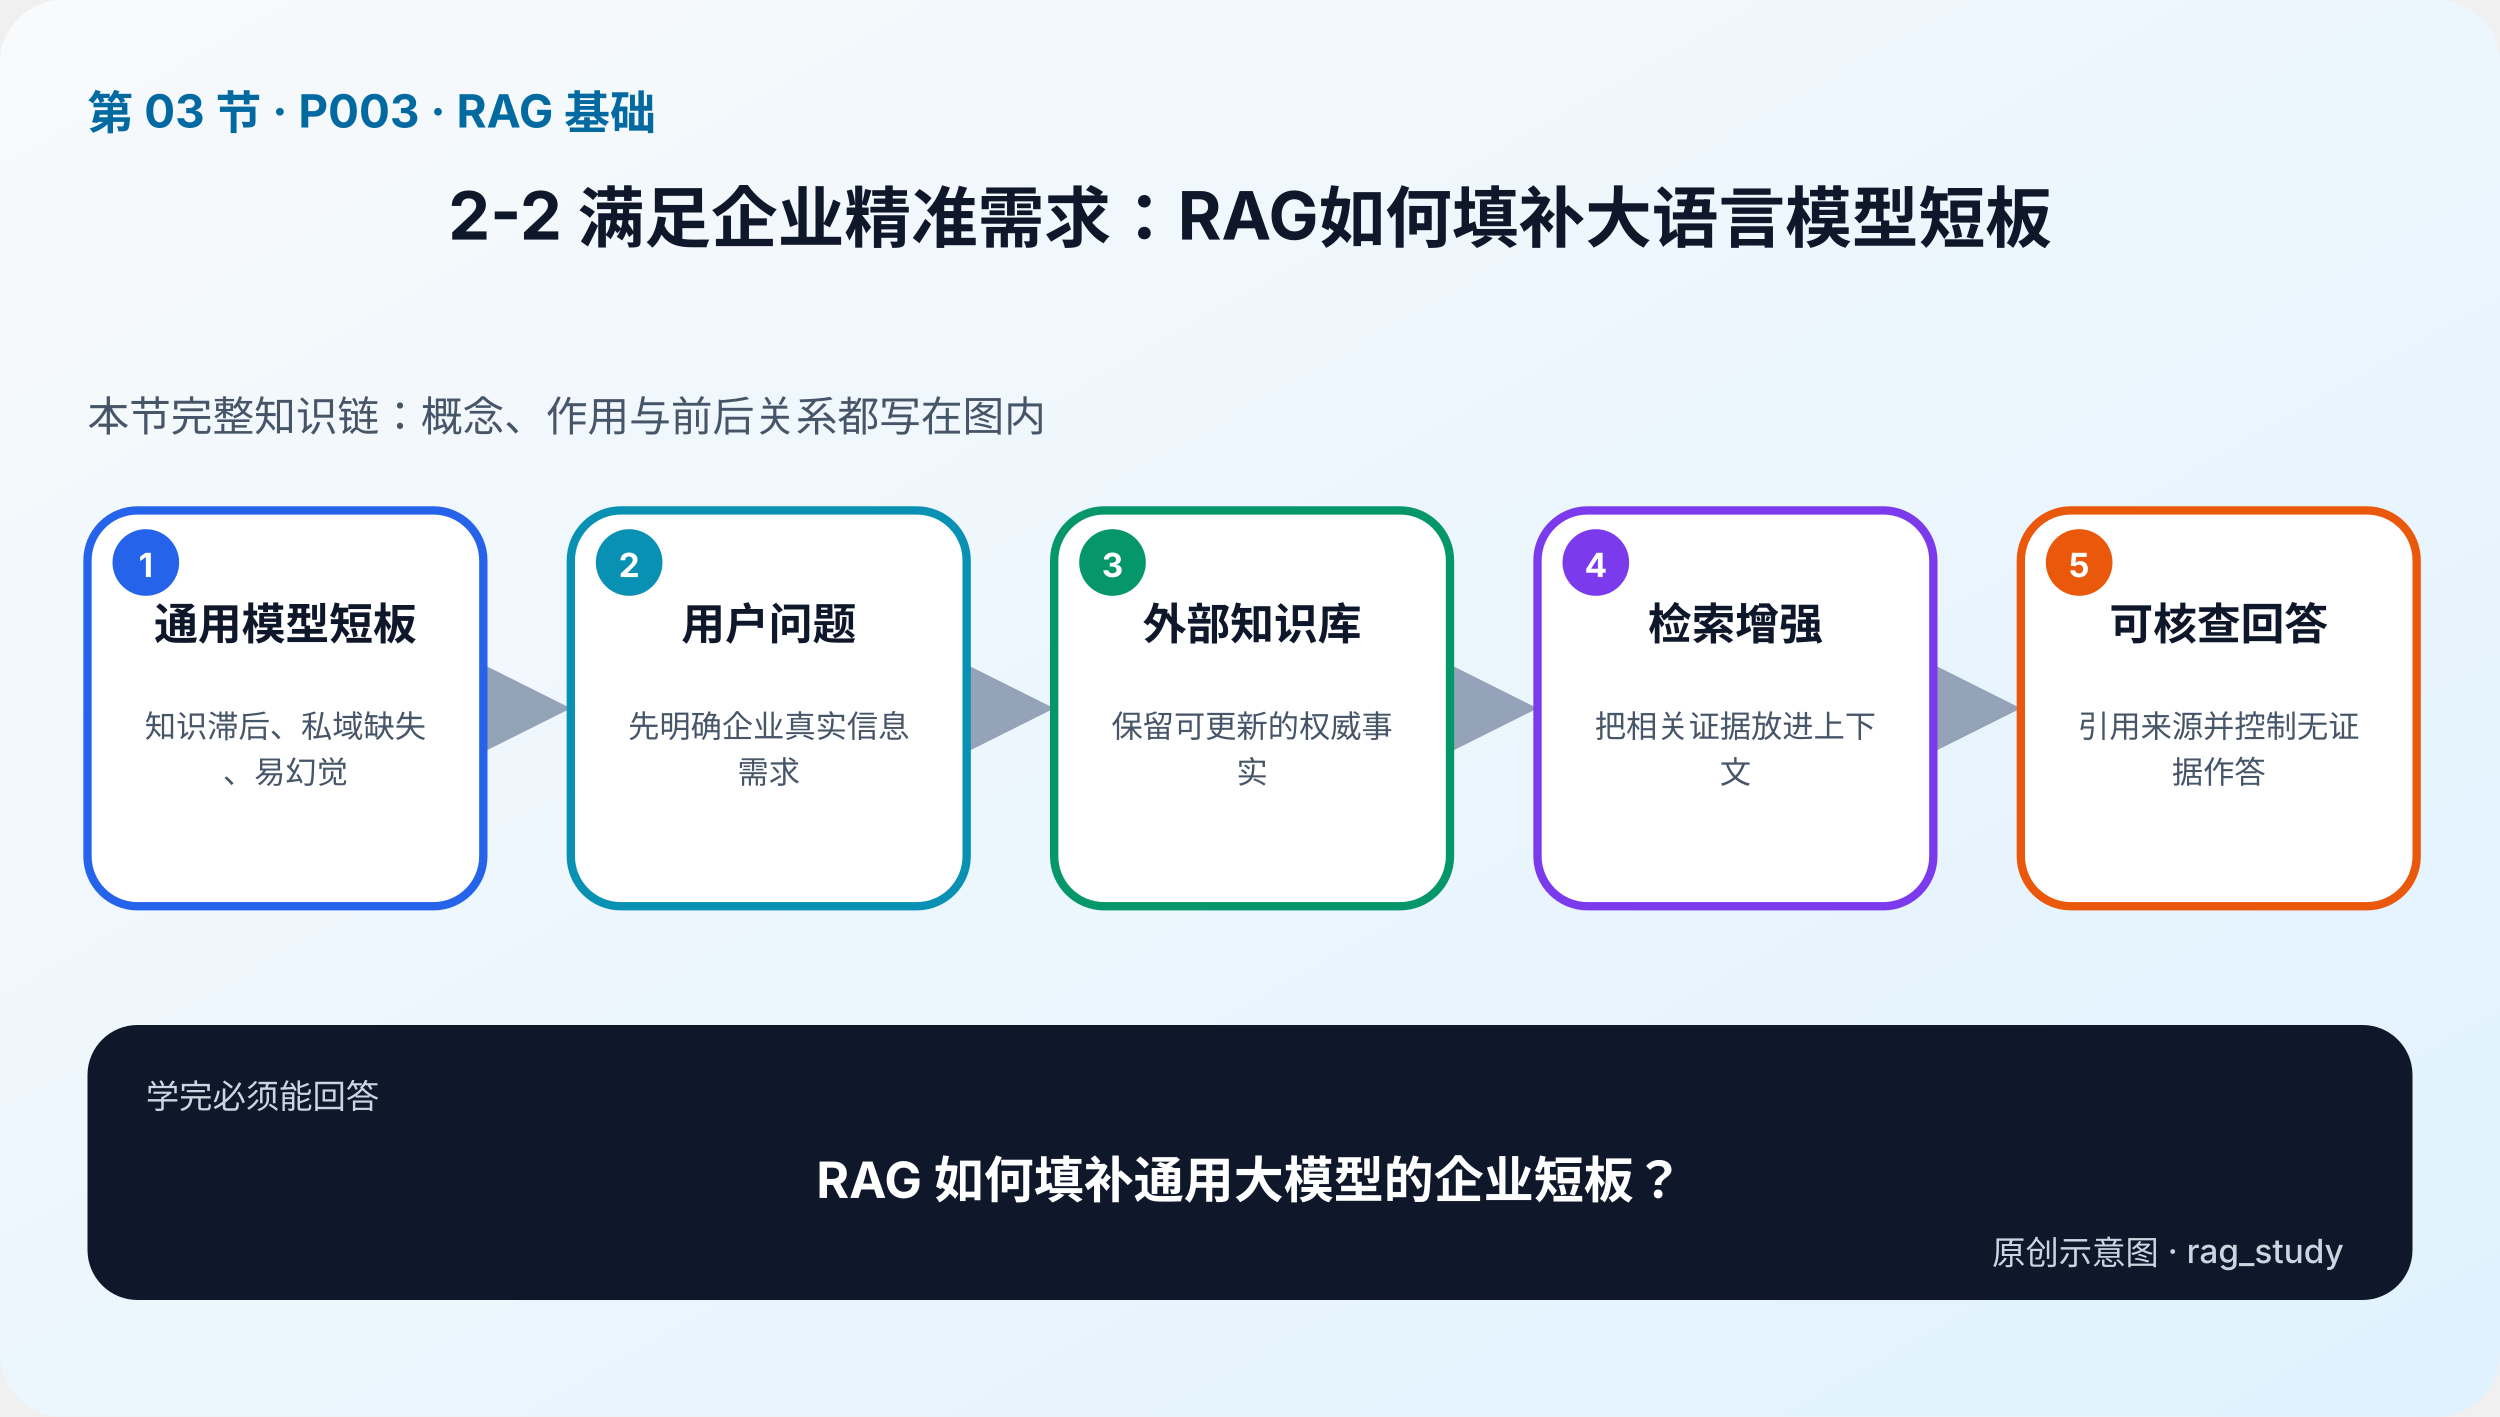
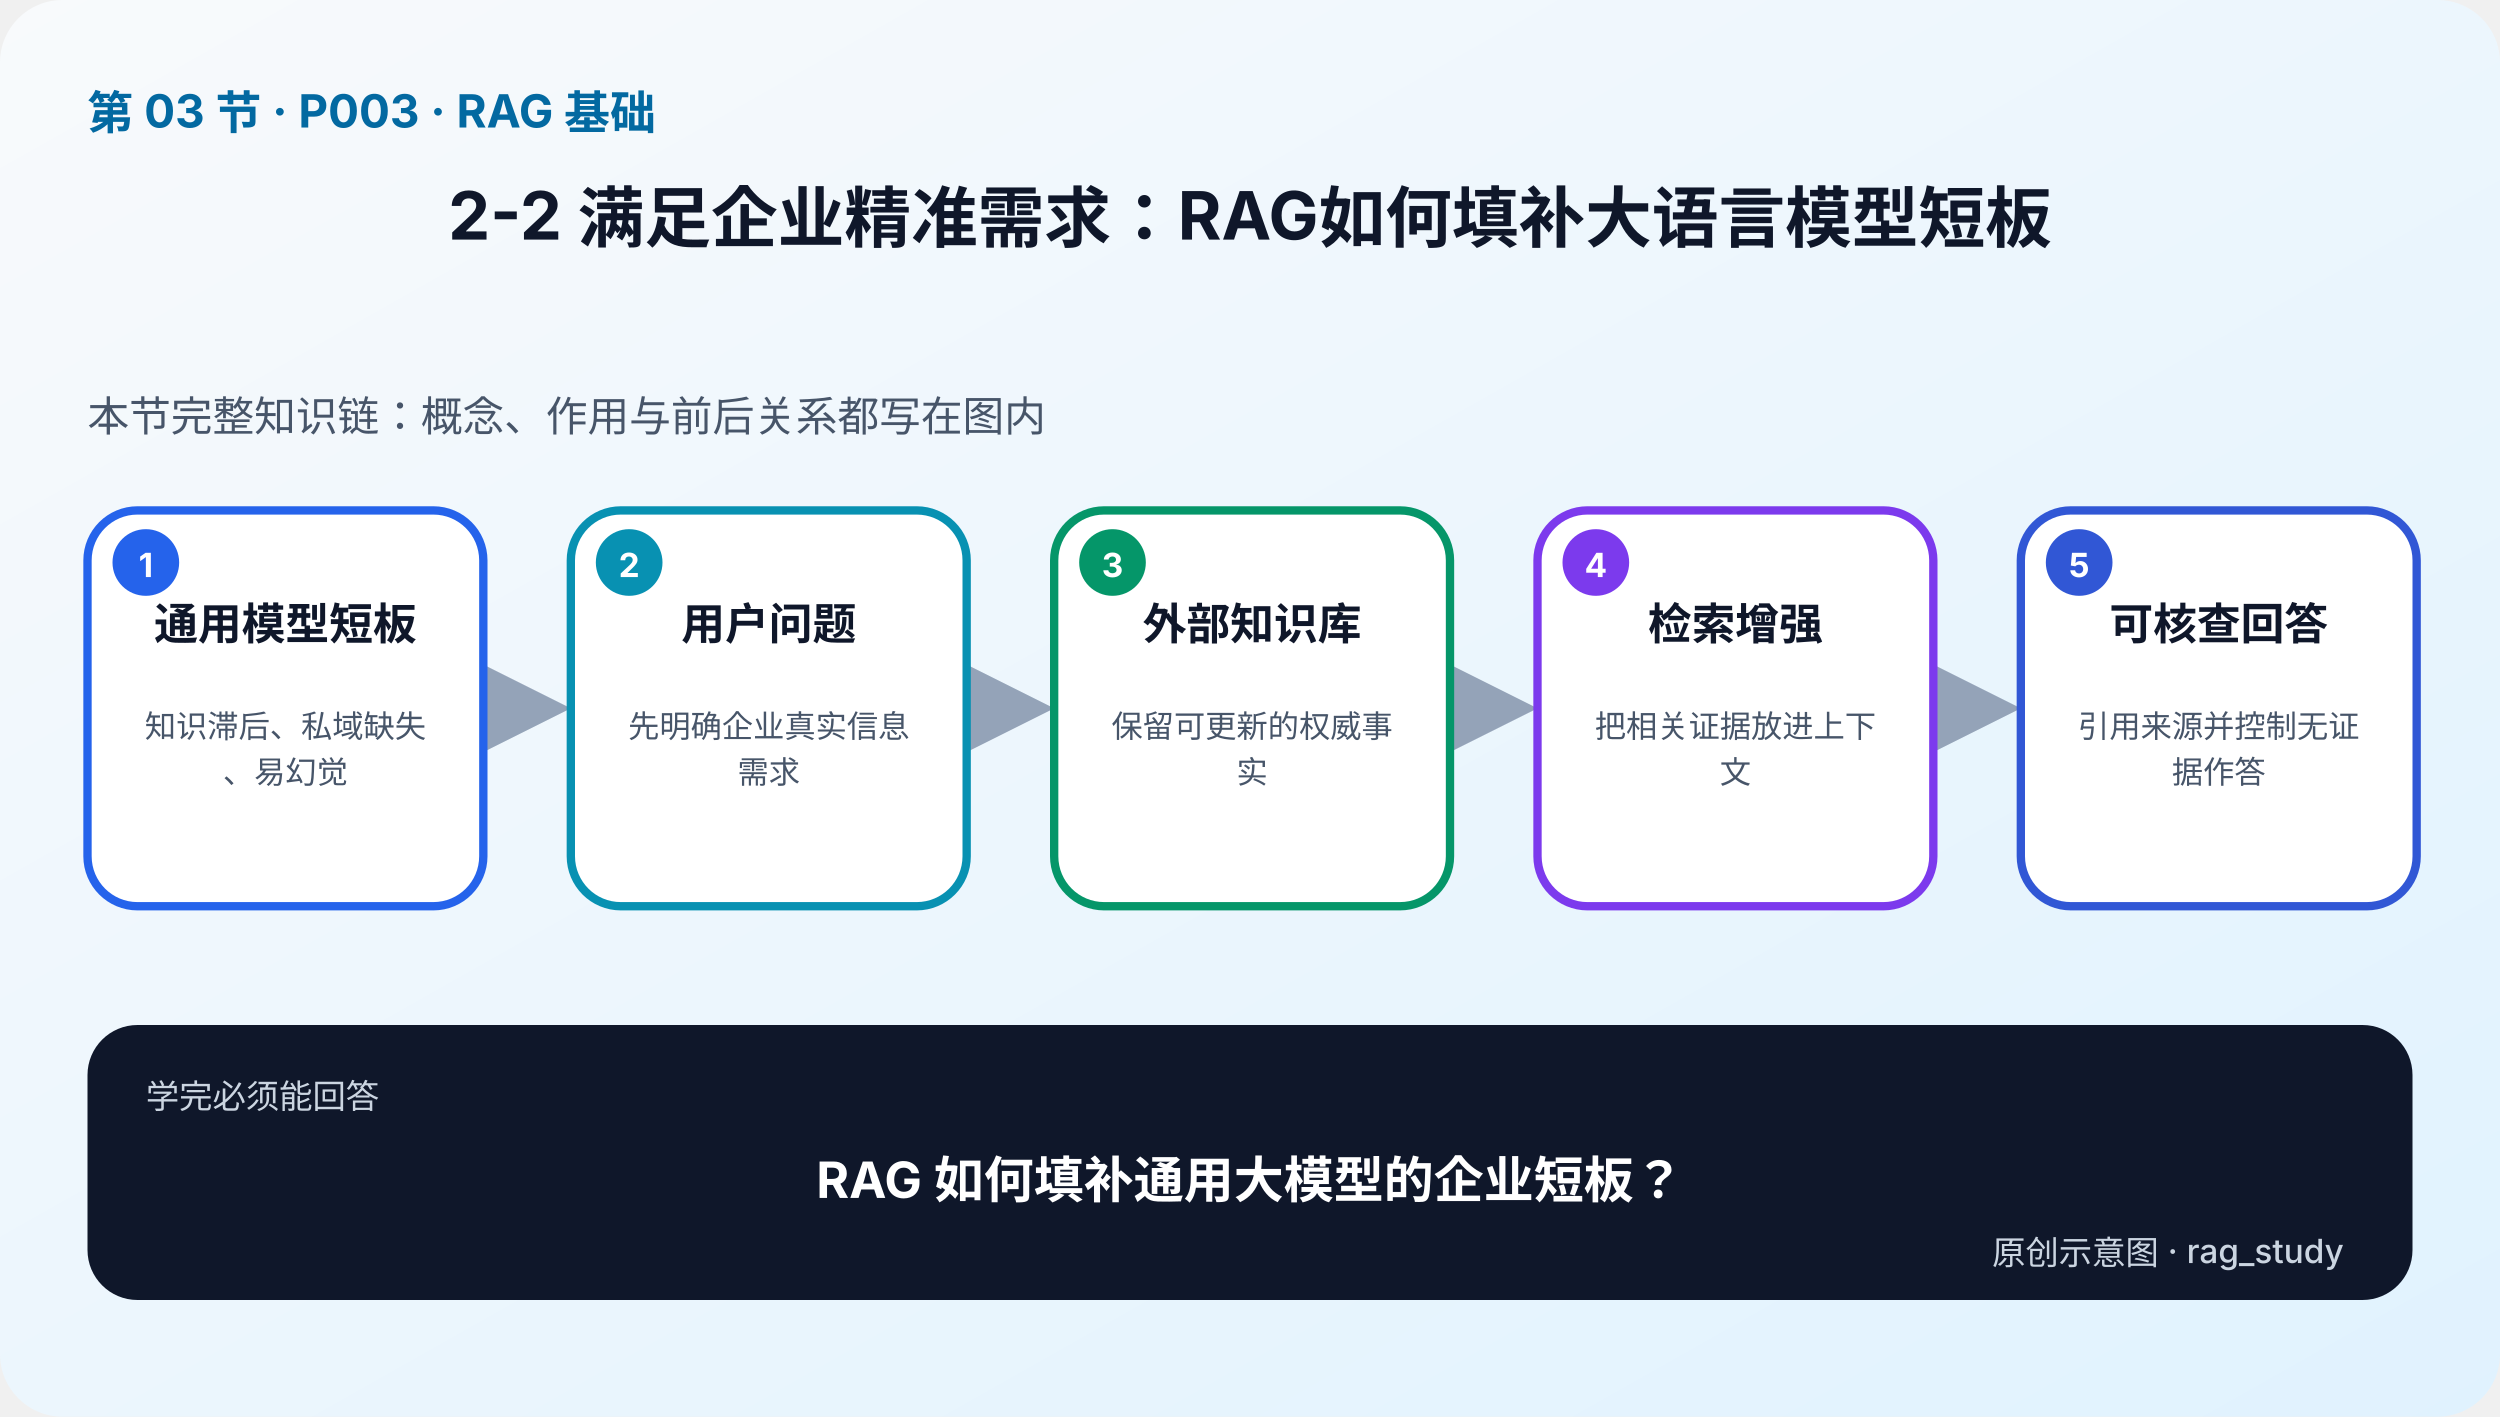
<svg xmlns="http://www.w3.org/2000/svg" role="img" width="1200" height="680" viewBox="0 0 1200 680">
  <defs>
    <linearGradient id="bg" x1="0" x2="1" y1="0" y2="1">
      <stop offset="0" stop-color="#f8fafc" />
      <stop offset="1" stop-color="#e0f2fe" />
    </linearGradient>
    <marker id="arrow" markerWidth="12" markerHeight="12" refX="10" refY="6" orient="auto">
      <path d="M0,0 L12,6 L0,12 z" fill="#94a3b8" />
    </marker>
    <style>
      .chapter { font: 700 22px -apple-system,BlinkMacSystemFont,"Segoe UI","PingFang SC",sans-serif; fill:#0369a1; }
      .title { font: 700 32px -apple-system,BlinkMacSystemFont,"Segoe UI","PingFang SC",sans-serif; fill:#0f172a; }
      .number { font: 700 16px -apple-system,BlinkMacSystemFont,"Segoe UI","PingFang SC",sans-serif; fill:white; }
      .node { font: 700 21px -apple-system,BlinkMacSystemFont,"Segoe UI","PingFang SC",sans-serif; fill:#0f172a; }
      .detail { font: 500 15px -apple-system,BlinkMacSystemFont,"Segoe UI","PingFang SC",sans-serif; fill:#475569; }
      .hint { font: 500 20px -apple-system,BlinkMacSystemFont,"Segoe UI","PingFang SC",sans-serif; fill:#475569; }
      .question { font: 700 24px -apple-system,BlinkMacSystemFont,"Segoe UI","PingFang SC",sans-serif; fill:white; }
      .brand { font: 500 16px -apple-system,BlinkMacSystemFont,"Segoe UI","PingFang SC",sans-serif; fill:#cbd5e1; }
    </style>
  </defs>
  <rect width="1200" height="680" rx="30" fill="url(#bg)" />
  <text x="42" y="62" class="chapter">第 03 节 · P003 · RAG 基础</text>
  <text x="600" y="115" text-anchor="middle" class="title">2-2 满足企业精准需求：RAG如何填补大语言模型短板</text>
  <text x="42" y="207" class="hint">本节完整知识链：概念、作用与前后关系都写在图内</text>
  <path d="M 236 340 L 266 340" stroke="#94a3b8" stroke-width="4" marker-end="url(#arrow)" />
  <path d="M 468 340 L 498 340" stroke="#94a3b8" stroke-width="4" marker-end="url(#arrow)" />
  <path d="M 700 340 L 730 340" stroke="#94a3b8" stroke-width="4" marker-end="url(#arrow)" />
  <path d="M 932 340 L 962 340" stroke="#94a3b8" stroke-width="4" marker-end="url(#arrow)" />
  <rect x="42" y="245" width="190" height="190" rx="24" fill="white" stroke="#2563eb" stroke-width="4" />
  <circle cx="70" cy="270" r="16" fill="#2563eb" />
  <text x="70" y="277" text-anchor="middle" class="number">1</text>
  <text x="137" y="307" text-anchor="middle" class="node">通用模型短板</text>
  <text x="137" y="354" text-anchor="middle" class="detail">知识滞后、私域缺失</text>
  <text x="137" y="376" text-anchor="middle" class="detail">、易幻觉</text>
  <rect x="274" y="245" width="190" height="190" rx="24" fill="white" stroke="#0891b2" stroke-width="4" />
  <circle cx="302" cy="270" r="16" fill="#0891b2" />
  <text x="302" y="277" text-anchor="middle" class="number">2</text>
  <text x="369" y="307" text-anchor="middle" class="node">用户问题</text>
  <text x="369" y="354" text-anchor="middle" class="detail">先明确企业真实信息</text>
  <text x="369" y="376" text-anchor="middle" class="detail">需求</text>
  <rect x="506" y="245" width="190" height="190" rx="24" fill="white" stroke="#059669" stroke-width="4" />
  <circle cx="534" cy="270" r="16" fill="#059669" />
  <text x="534" y="277" text-anchor="middle" class="number">3</text>
  <text x="601" y="307" text-anchor="middle" class="node">外部知识库</text>
  <text x="601" y="354" text-anchor="middle" class="detail">保留可更新的权威事</text>
  <text x="601" y="376" text-anchor="middle" class="detail">实</text>
  <rect x="738" y="245" width="190" height="190" rx="24" fill="white" stroke="#7c3aed" stroke-width="4" />
  <circle cx="766" cy="270" r="16" fill="#7c3aed" />
  <text x="766" y="277" text-anchor="middle" class="number">4</text>
  <text x="833" y="307" text-anchor="middle" class="node">检索增强</text>
  <text x="833" y="354" text-anchor="middle" class="detail">把相关证据放进上下</text>
  <text x="833" y="376" text-anchor="middle" class="detail">文</text>
-   <rect x="970" y="245" width="190" height="190" rx="24" fill="white" stroke="#ea580c" stroke-width="4" />
-   <circle cx="998" cy="270" r="16" fill="#ea580c" />
+   <rect x="970" y="245" width="190" height="190" rx="24" fill="white" stroke="#3157d5" stroke-width="4" />
+   <circle cx="998" cy="270" r="16" fill="#3157d5" />
  <text x="998" y="277" text-anchor="middle" class="number">5</text>
  <text x="1065" y="307" text-anchor="middle" class="node">可核查回答</text>
  <text x="1065" y="354" text-anchor="middle" class="detail">引用来源并控制无证</text>
  <text x="1065" y="376" text-anchor="middle" class="detail">据作答</text>
  <rect x="42" y="492" width="1116" height="132" rx="24" fill="#0f172a" />
  <text x="70" y="532" class="brand">学完必须能回答</text>
  <text x="600" y="575" text-anchor="middle" class="question">RAG 如何填补通用大模型的企业短板？</text>
  <text x="1125" y="607" text-anchor="end" class="brand">原创示意图 · rag_study</text>
</svg>
